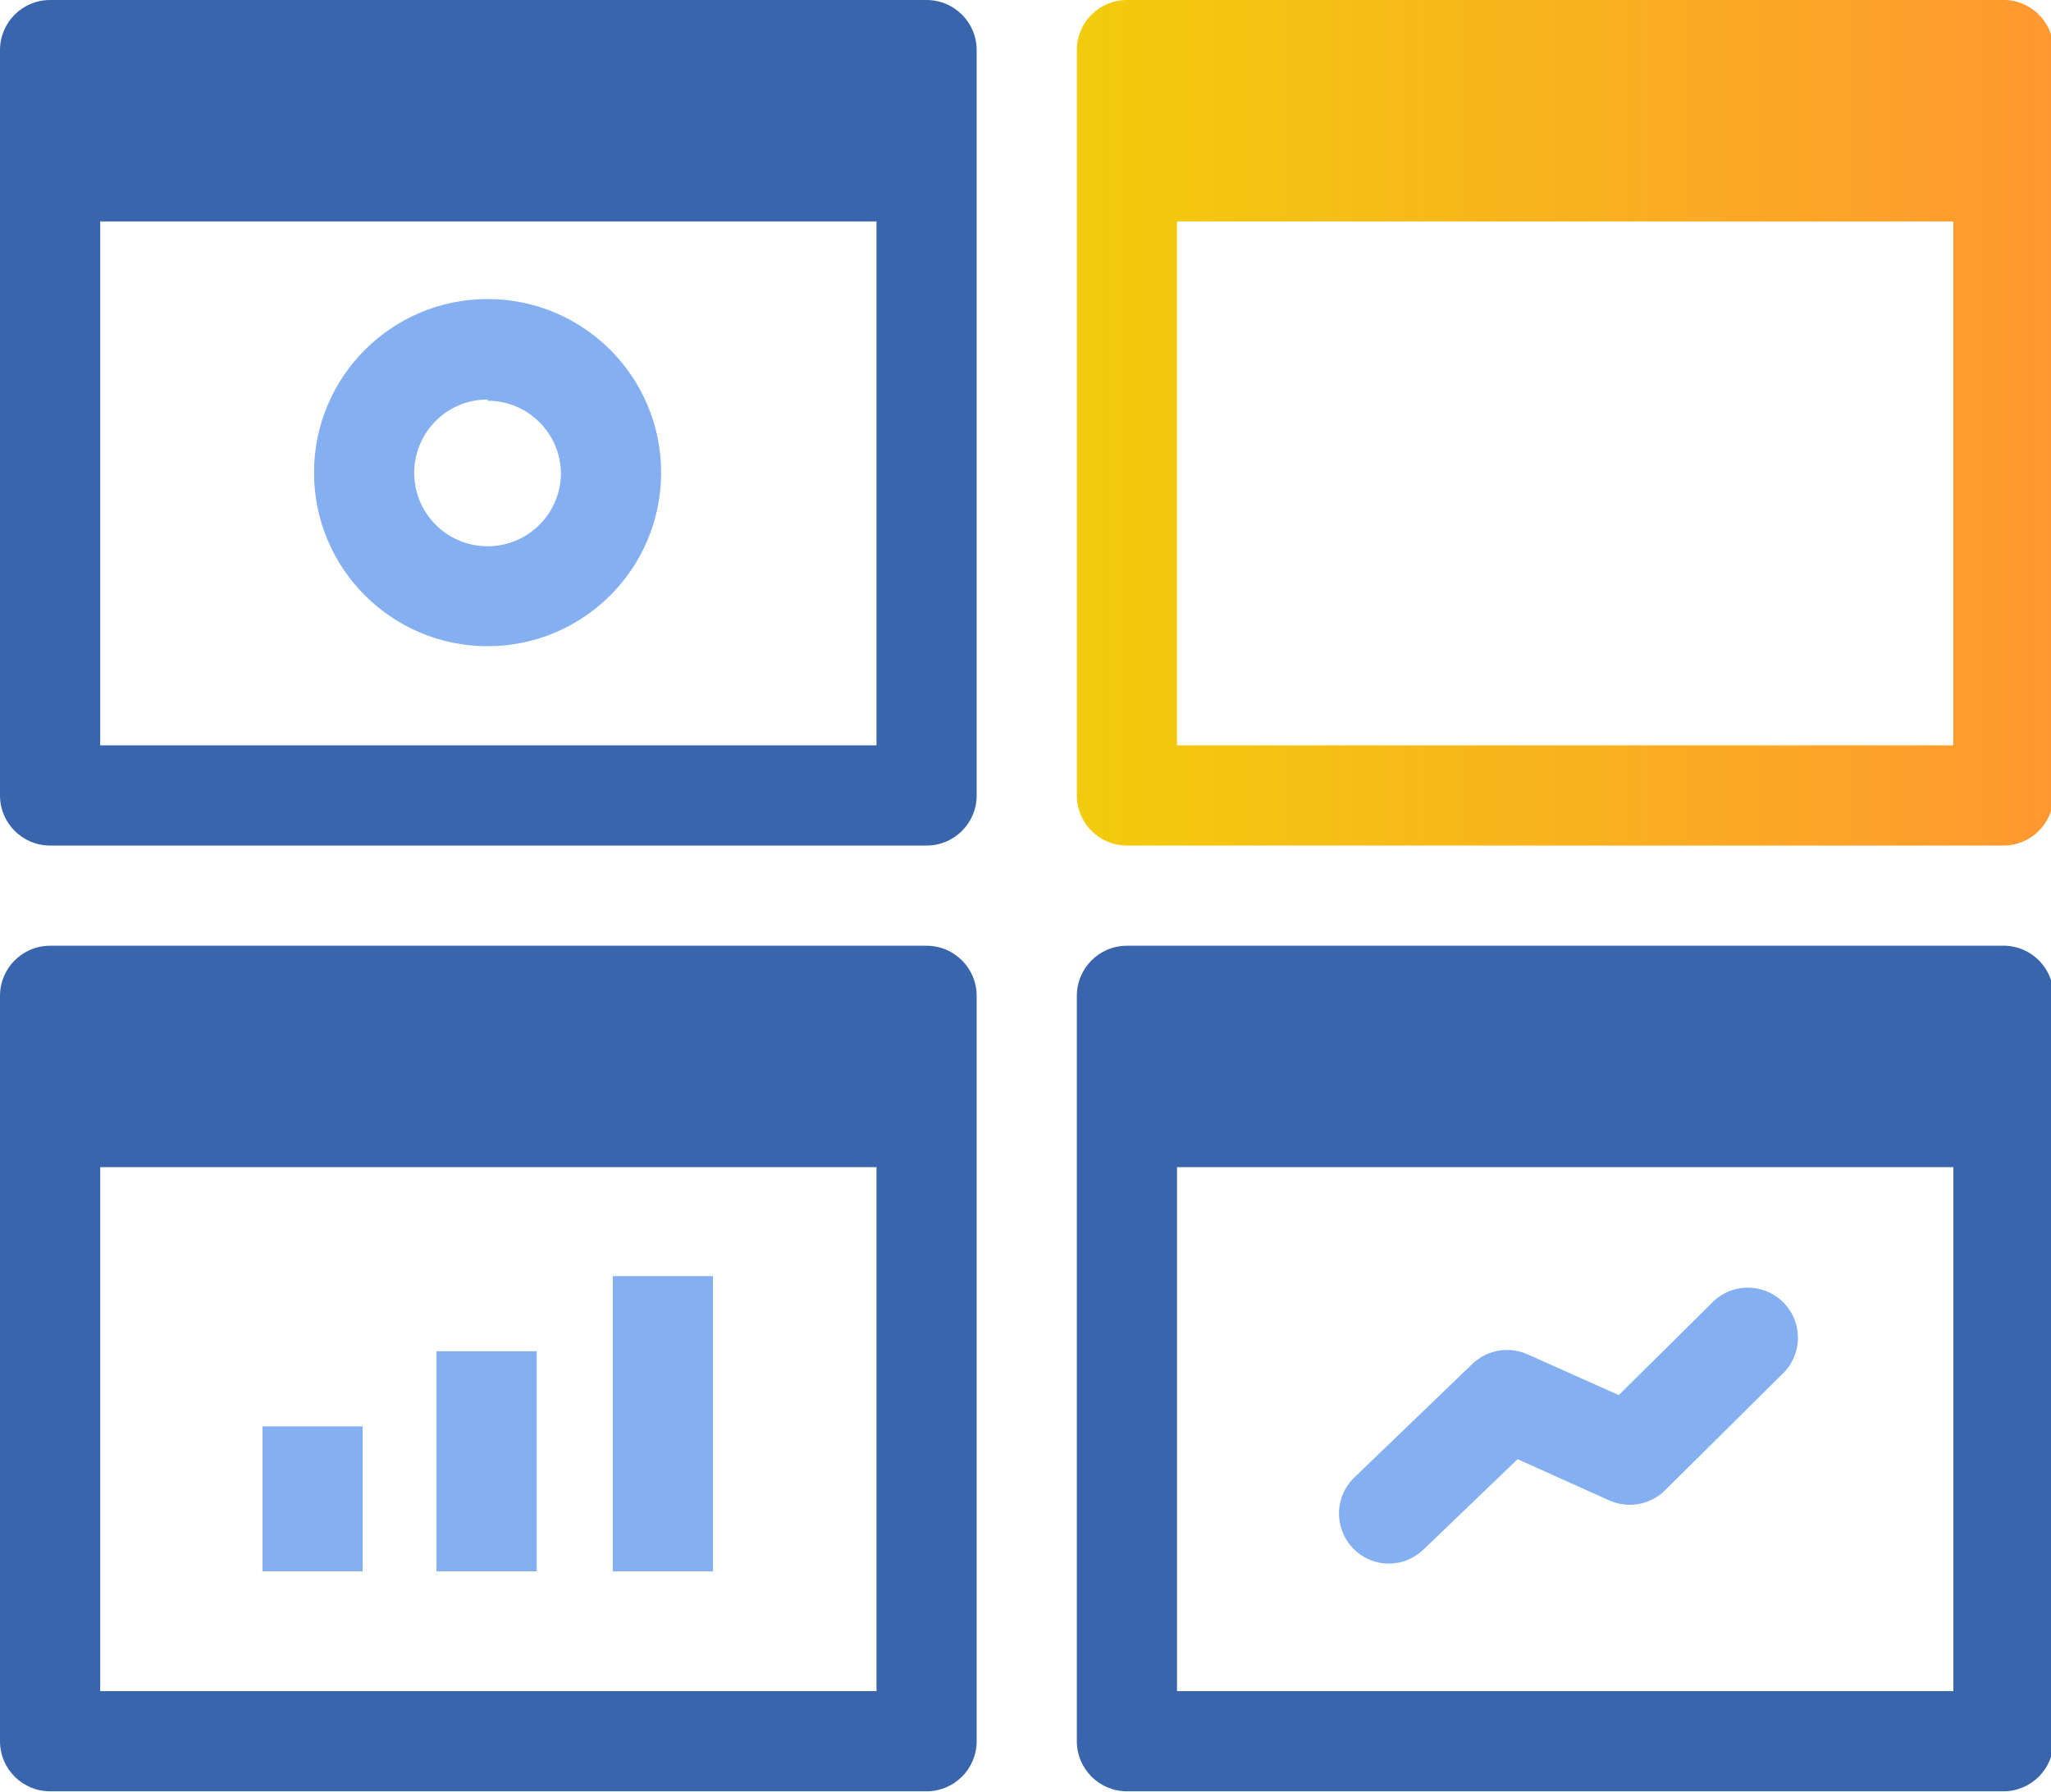
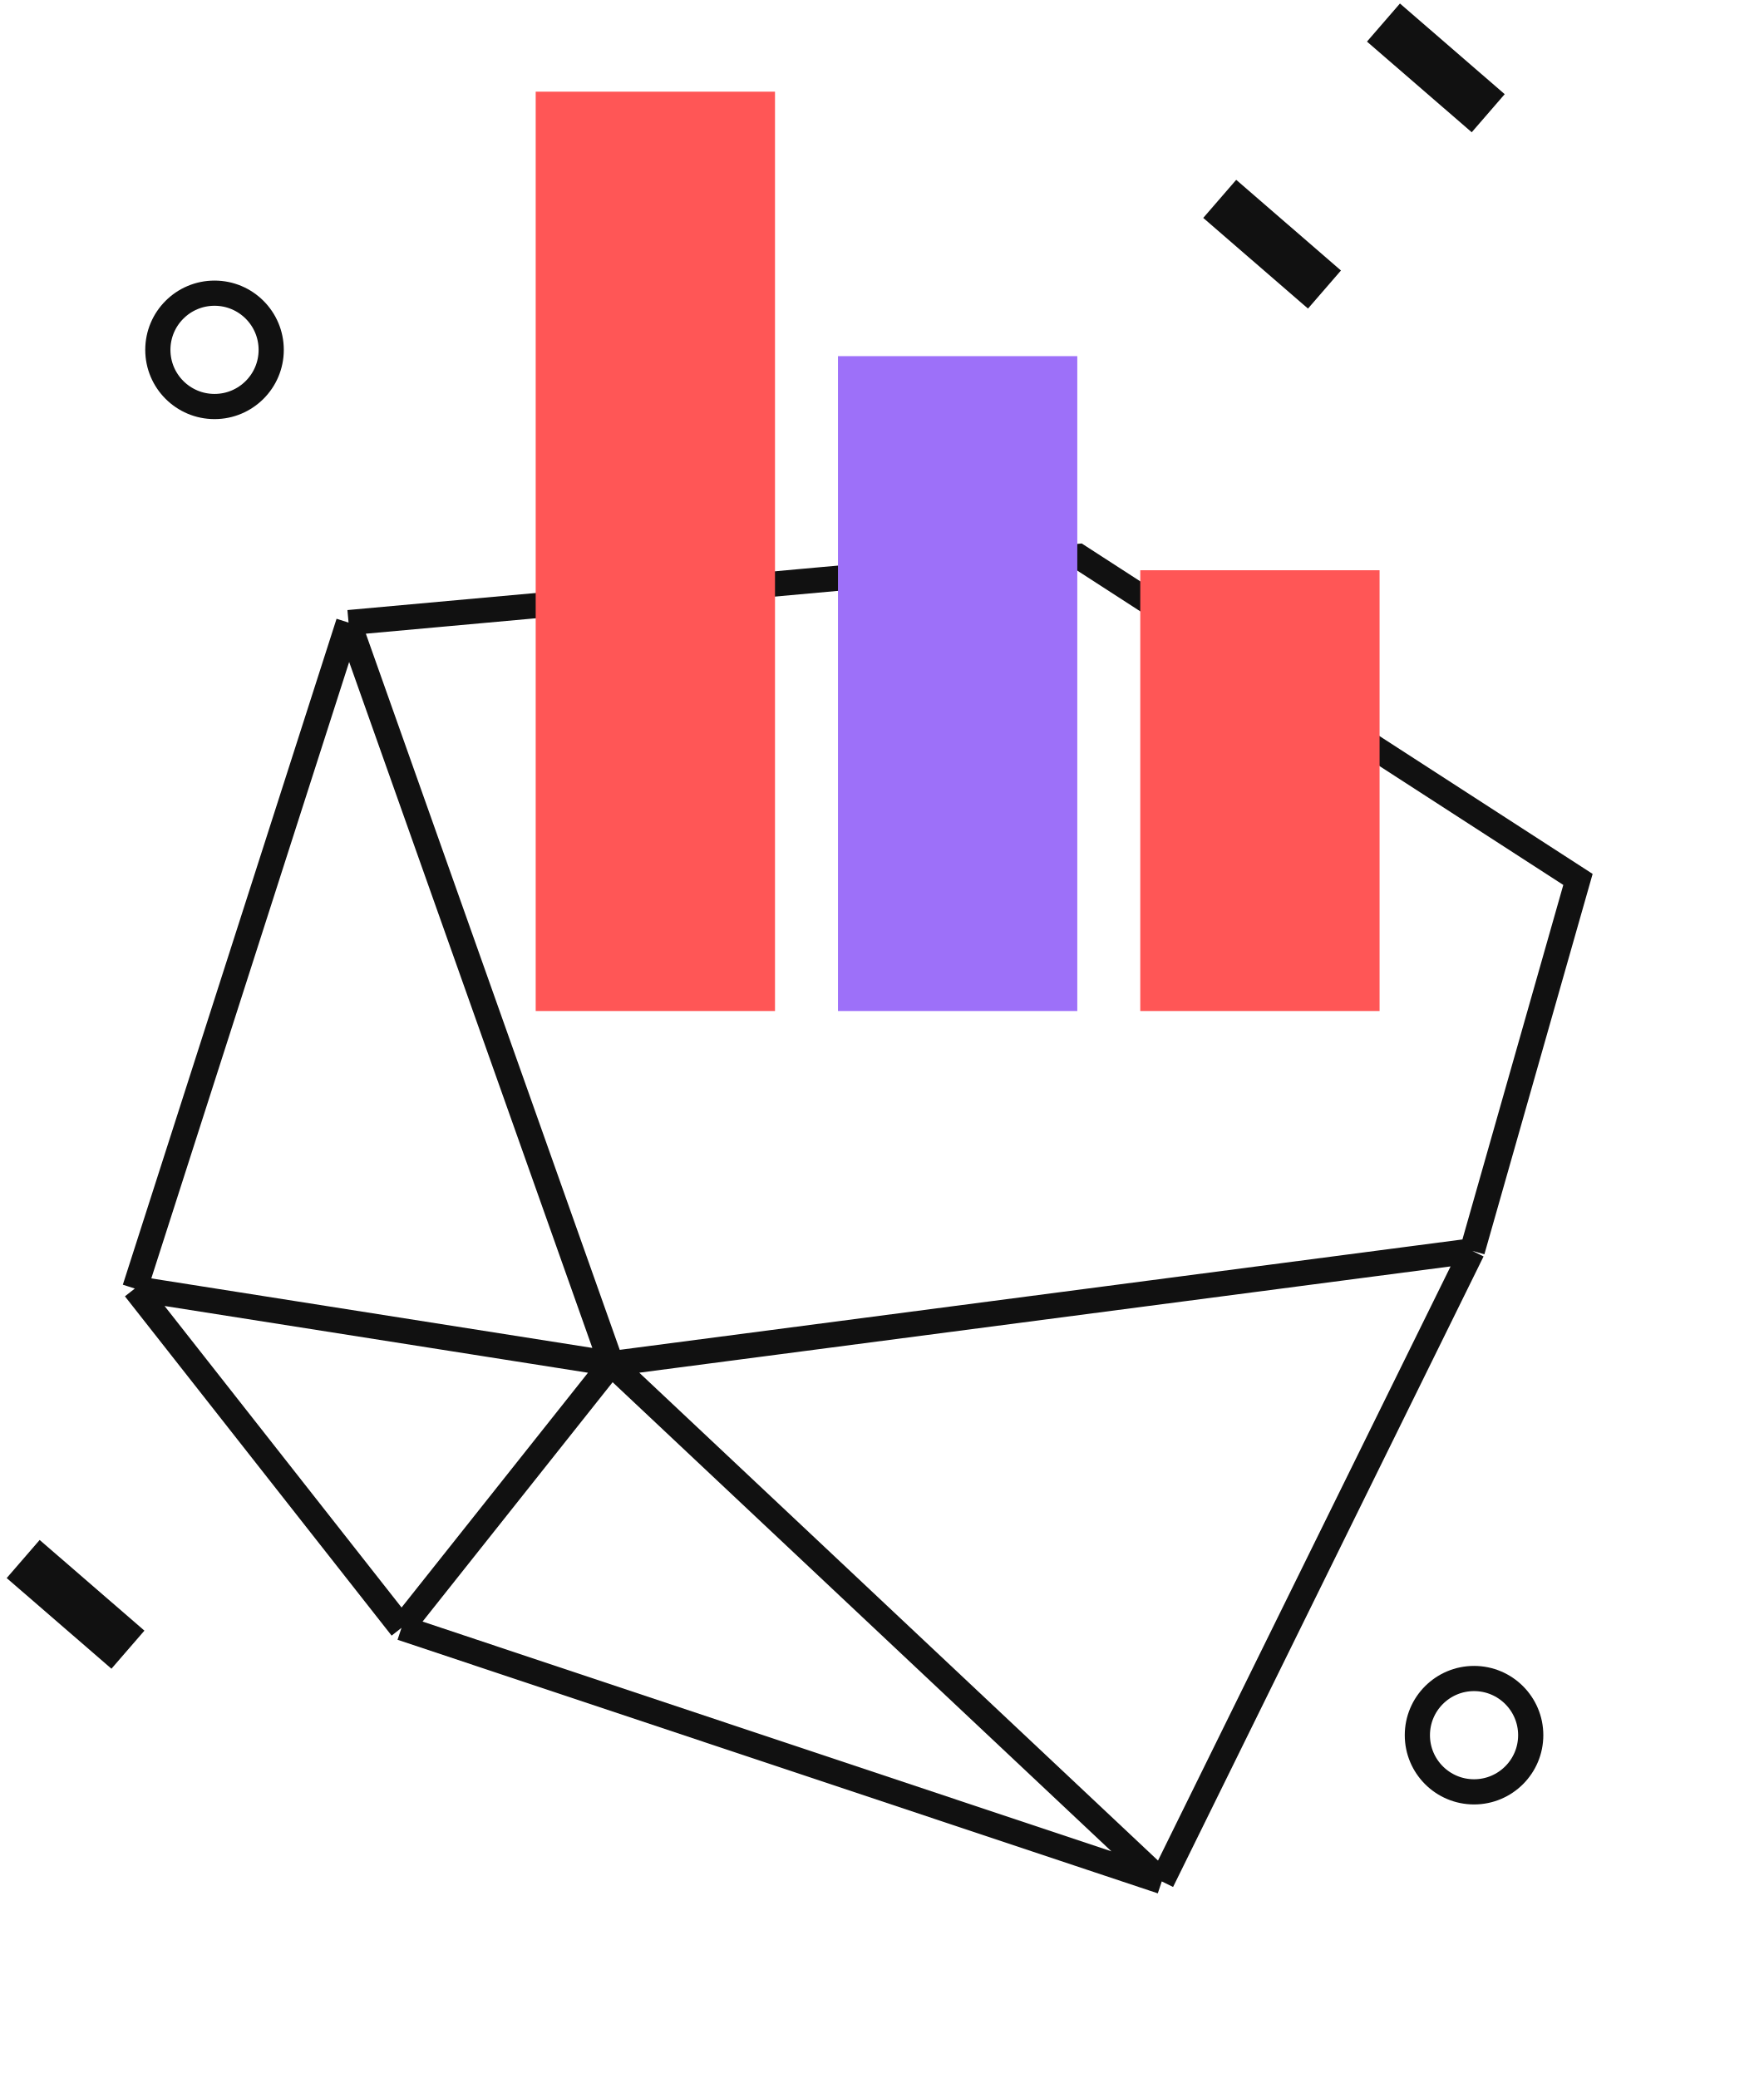
- <svg xmlns="http://www.w3.org/2000/svg" viewBox="0 0 81.9 71.52">
-   <defs>
-     <style>.cls-1{fill:#84aff1;}.cls-2{fill:#3865ab;}.cls-3{fill:url(#linear-gradient);}</style>
-     <linearGradient id="linear-gradient" x1="42.95" y1="16.88" x2="81.9" y2="16.88" gradientUnits="userSpaceOnUse">
-       <stop offset="0" stop-color="#f2cc0c" />
-       <stop offset="1" stop-color="#ff9830" />
-     </linearGradient>
-   </defs>
-   <g id="Layer_2" data-name="Layer 2">
-     <g id="Layer_1-2" data-name="Layer 1">
-       <path class="cls-1" d="M55.46,62.43A2,2,0,0,1,54.07,59l4.72-4.54a2,2,0,0,1,2.2-.39l3.65,1.63,3.68-3.64a2,2,0,1,1,2.81,2.84l-4.64,4.6a2,2,0,0,1-2.22.41L60.6,58.26l-3.76,3.61A2,2,0,0,1,55.46,62.43Z" />
-       <path class="cls-2" d="M37,0H2A2,2,0,0,0,0,2V31.76a2,2,0,0,0,2,2H37a2,2,0,0,0,2-2V2A2,2,0,0,0,37,0ZM4,29.76V8.84H35V29.76Z" />
-       <path class="cls-3" d="M79.9,0H45a2,2,0,0,0-2,2V31.76a2,2,0,0,0,2,2h35a2,2,0,0,0,2-2V2A2,2,0,0,0,79.9,0ZM47,29.76V8.84h31V29.76Z" />
-       <path class="cls-2" d="M37,37.76H2a2,2,0,0,0-2,2V69.52a2,2,0,0,0,2,2H37a2,2,0,0,0,2-2V39.76A2,2,0,0,0,37,37.76ZM4,67.52V46.6H35V67.52Z" />
-       <path class="cls-2" d="M79.9,37.76H45a2,2,0,0,0-2,2V69.52a2,2,0,0,0,2,2h35a2,2,0,0,0,2-2V39.76A2,2,0,0,0,79.9,37.76ZM47,67.52V46.6h31V67.52Z" />
-       <rect class="cls-1" x="10.48" y="56.95" width="4" height="5.79" />
-       <rect class="cls-1" x="17.43" y="53.95" width="4" height="8.79" />
-       <rect class="cls-1" x="24.47" y="50.95" width="4" height="11.79" />
-       <path class="cls-1" d="M19.47,25.8a6.93,6.93,0,1,1,6.93-6.92A6.93,6.93,0,0,1,19.47,25.8Zm0-9.85a2.93,2.93,0,1,0,2.93,2.93A2.93,2.93,0,0,0,19.47,16Z" />
-     </g>
-   </g>
+ <svg xmlns="http://www.w3.org/2000/svg" width="140" height="165" viewBox="0 0 140 165" fill="none">
+   <path d="M10.705 102.315L27.674 49.437M10.705 102.315L31.878 129.255M10.705 102.315L48.532 108.279M27.674 49.437L48.532 108.279M27.674 49.437L85.629 44.18L125.282 69.829L116.89 99.323M116.89 99.323L48.532 108.279M116.89 99.323L92.239 149.39M48.532 108.279L31.878 129.255M48.532 108.279L92.239 149.39M31.878 129.255L92.239 149.39" stroke="#111111" stroke-width="2" />
+   <path fill-rule="evenodd" clip-rule="evenodd" d="M103.847 24.502L95.53 17.303L98.148 14.279L106.465 21.478L103.847 24.502Z" fill="#111111" />
+   <path fill-rule="evenodd" clip-rule="evenodd" d="M8.848 132.502L0.531 125.303L3.149 122.279L11.466 129.478L8.848 132.502Z" fill="#111111" />
+   <path fill-rule="evenodd" clip-rule="evenodd" d="M116.847 10.502L108.53 3.303L111.148 0.279L119.465 7.478L116.847 10.502Z" fill="#111111" />
+   <rect x="66.531" y="28.279" width="19" height="52" fill="#9D70F9" />
+   <rect x="42.531" y="7.279" width="19" height="73" fill="#FF5656" />
+   <rect x="90.531" y="45.279" width="19" height="35" fill="#FF5656" />
+   <circle cx="17.032" cy="27.779" r="4.5" stroke="#111111" stroke-width="2" />
+   <circle cx="117.031" cy="137.779" r="4.5" stroke="#111111" stroke-width="2" />
</svg>
